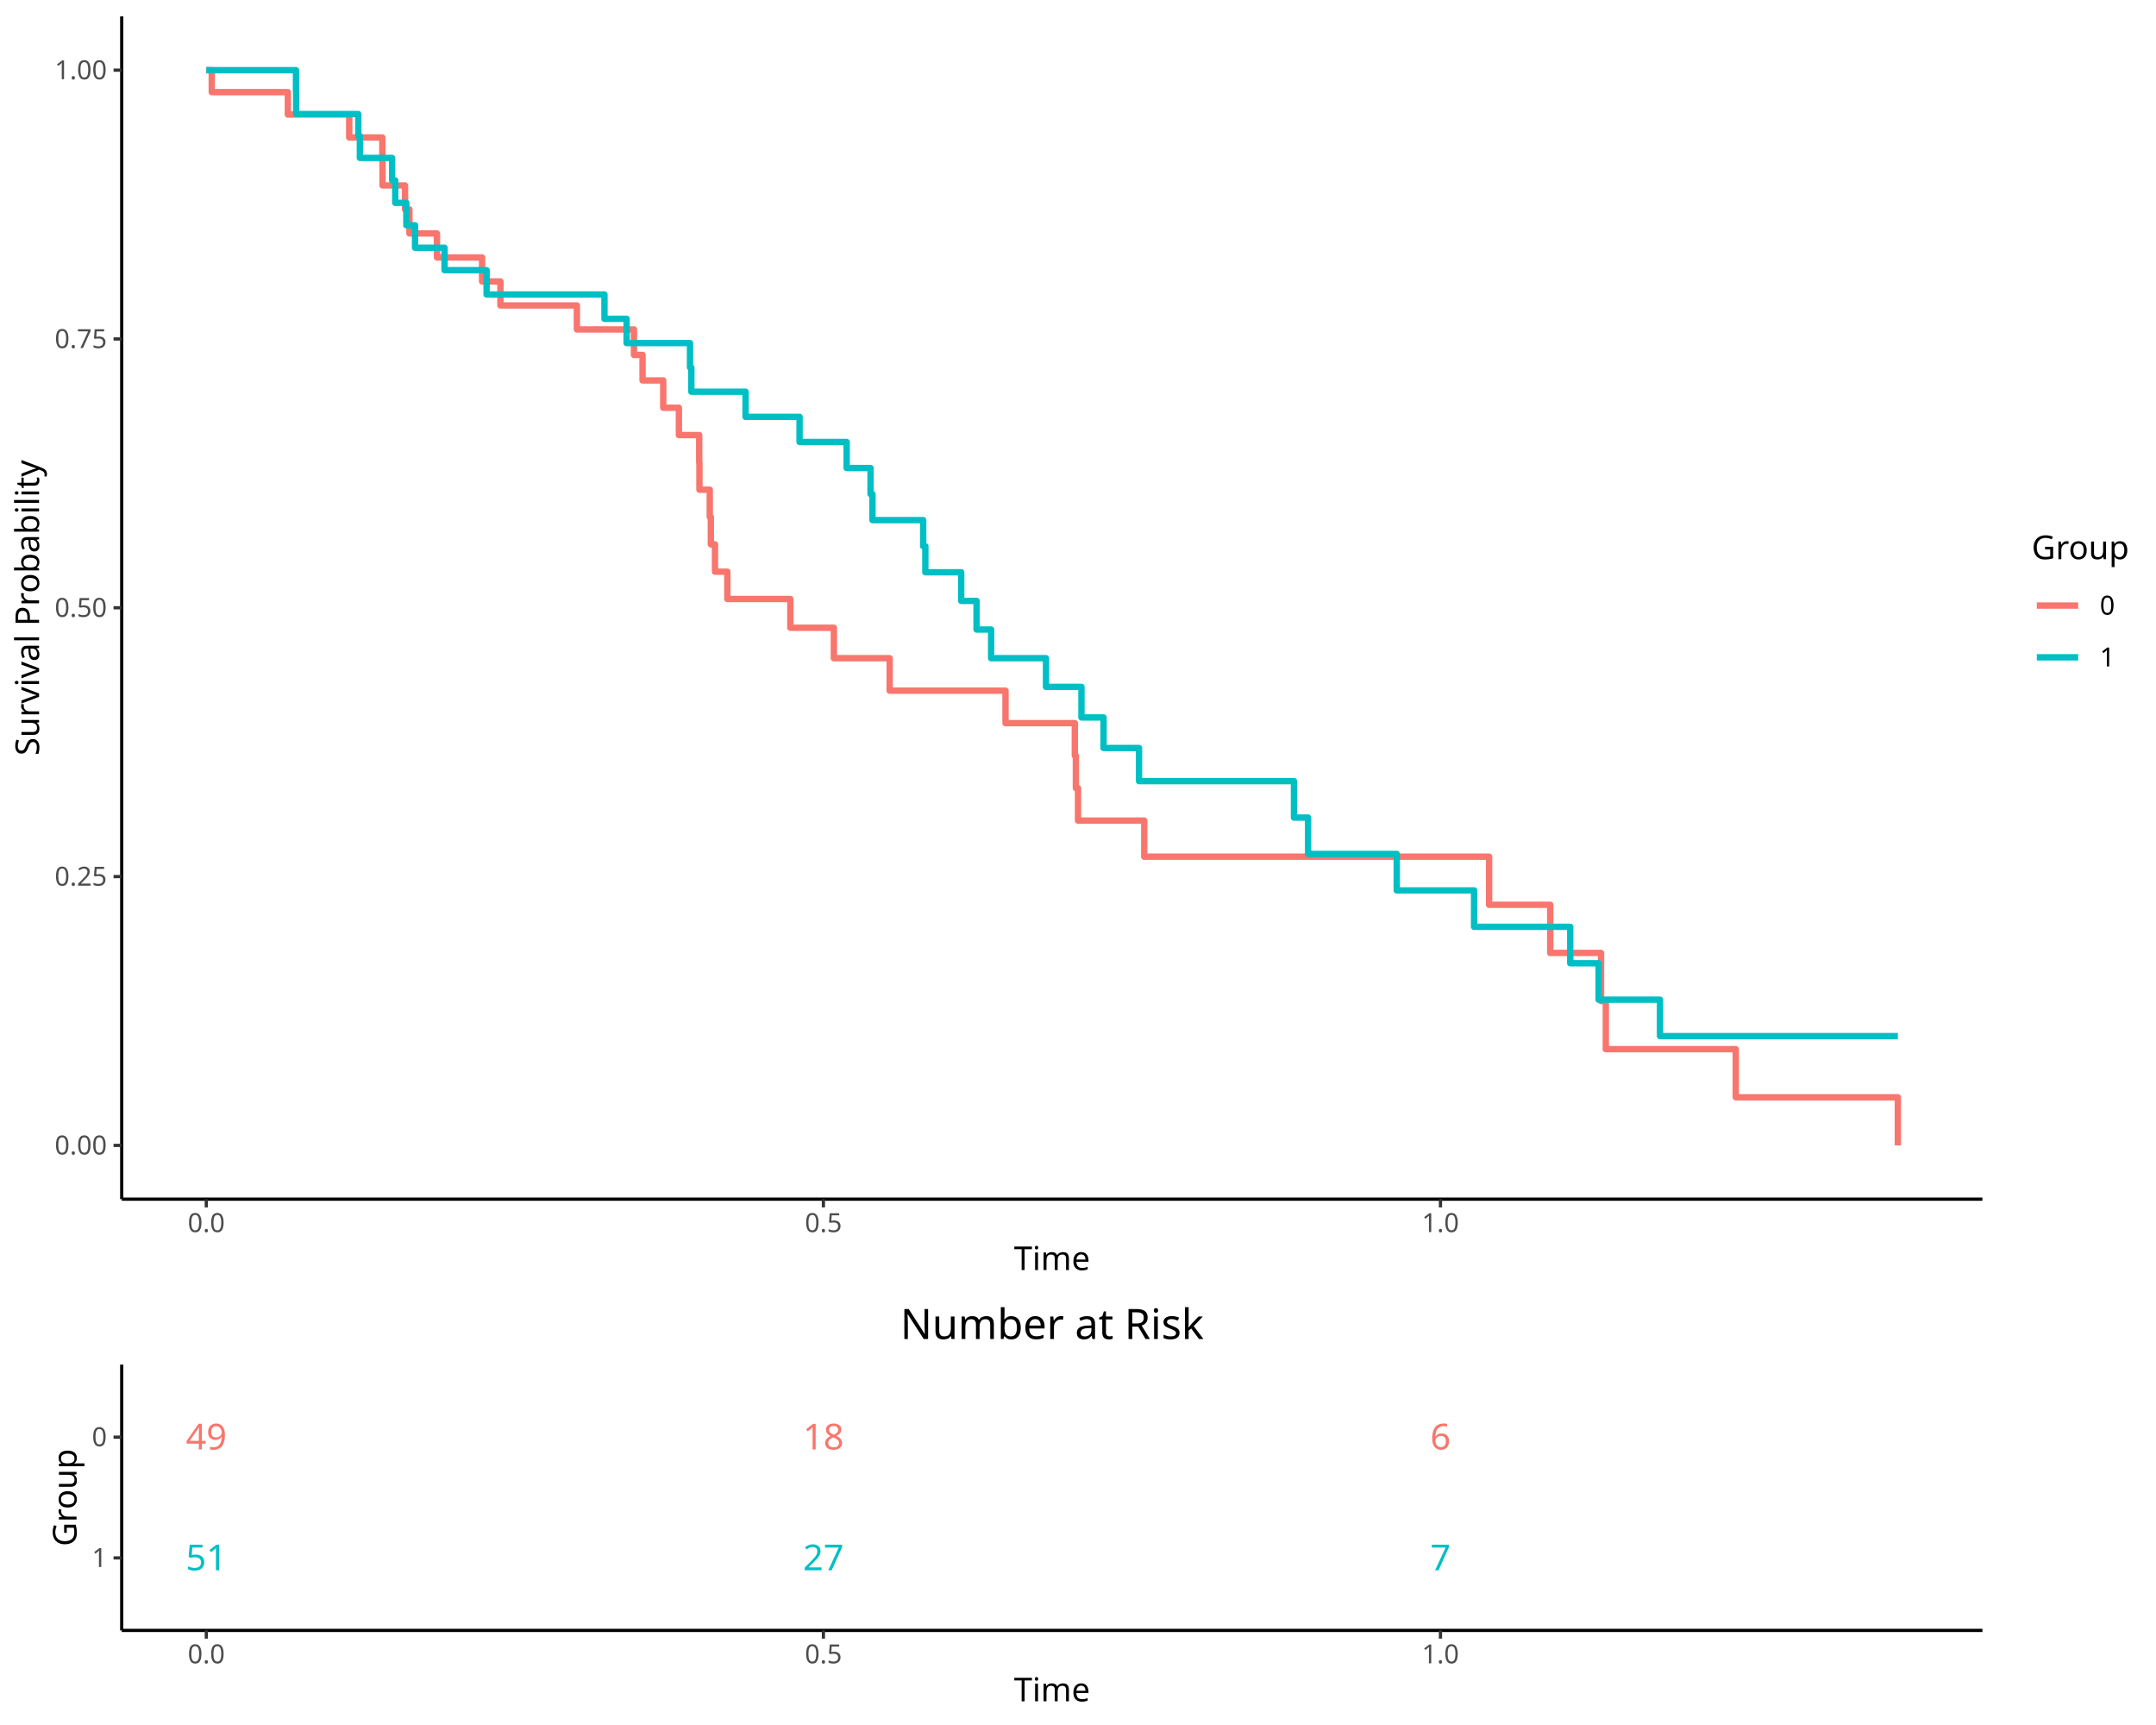
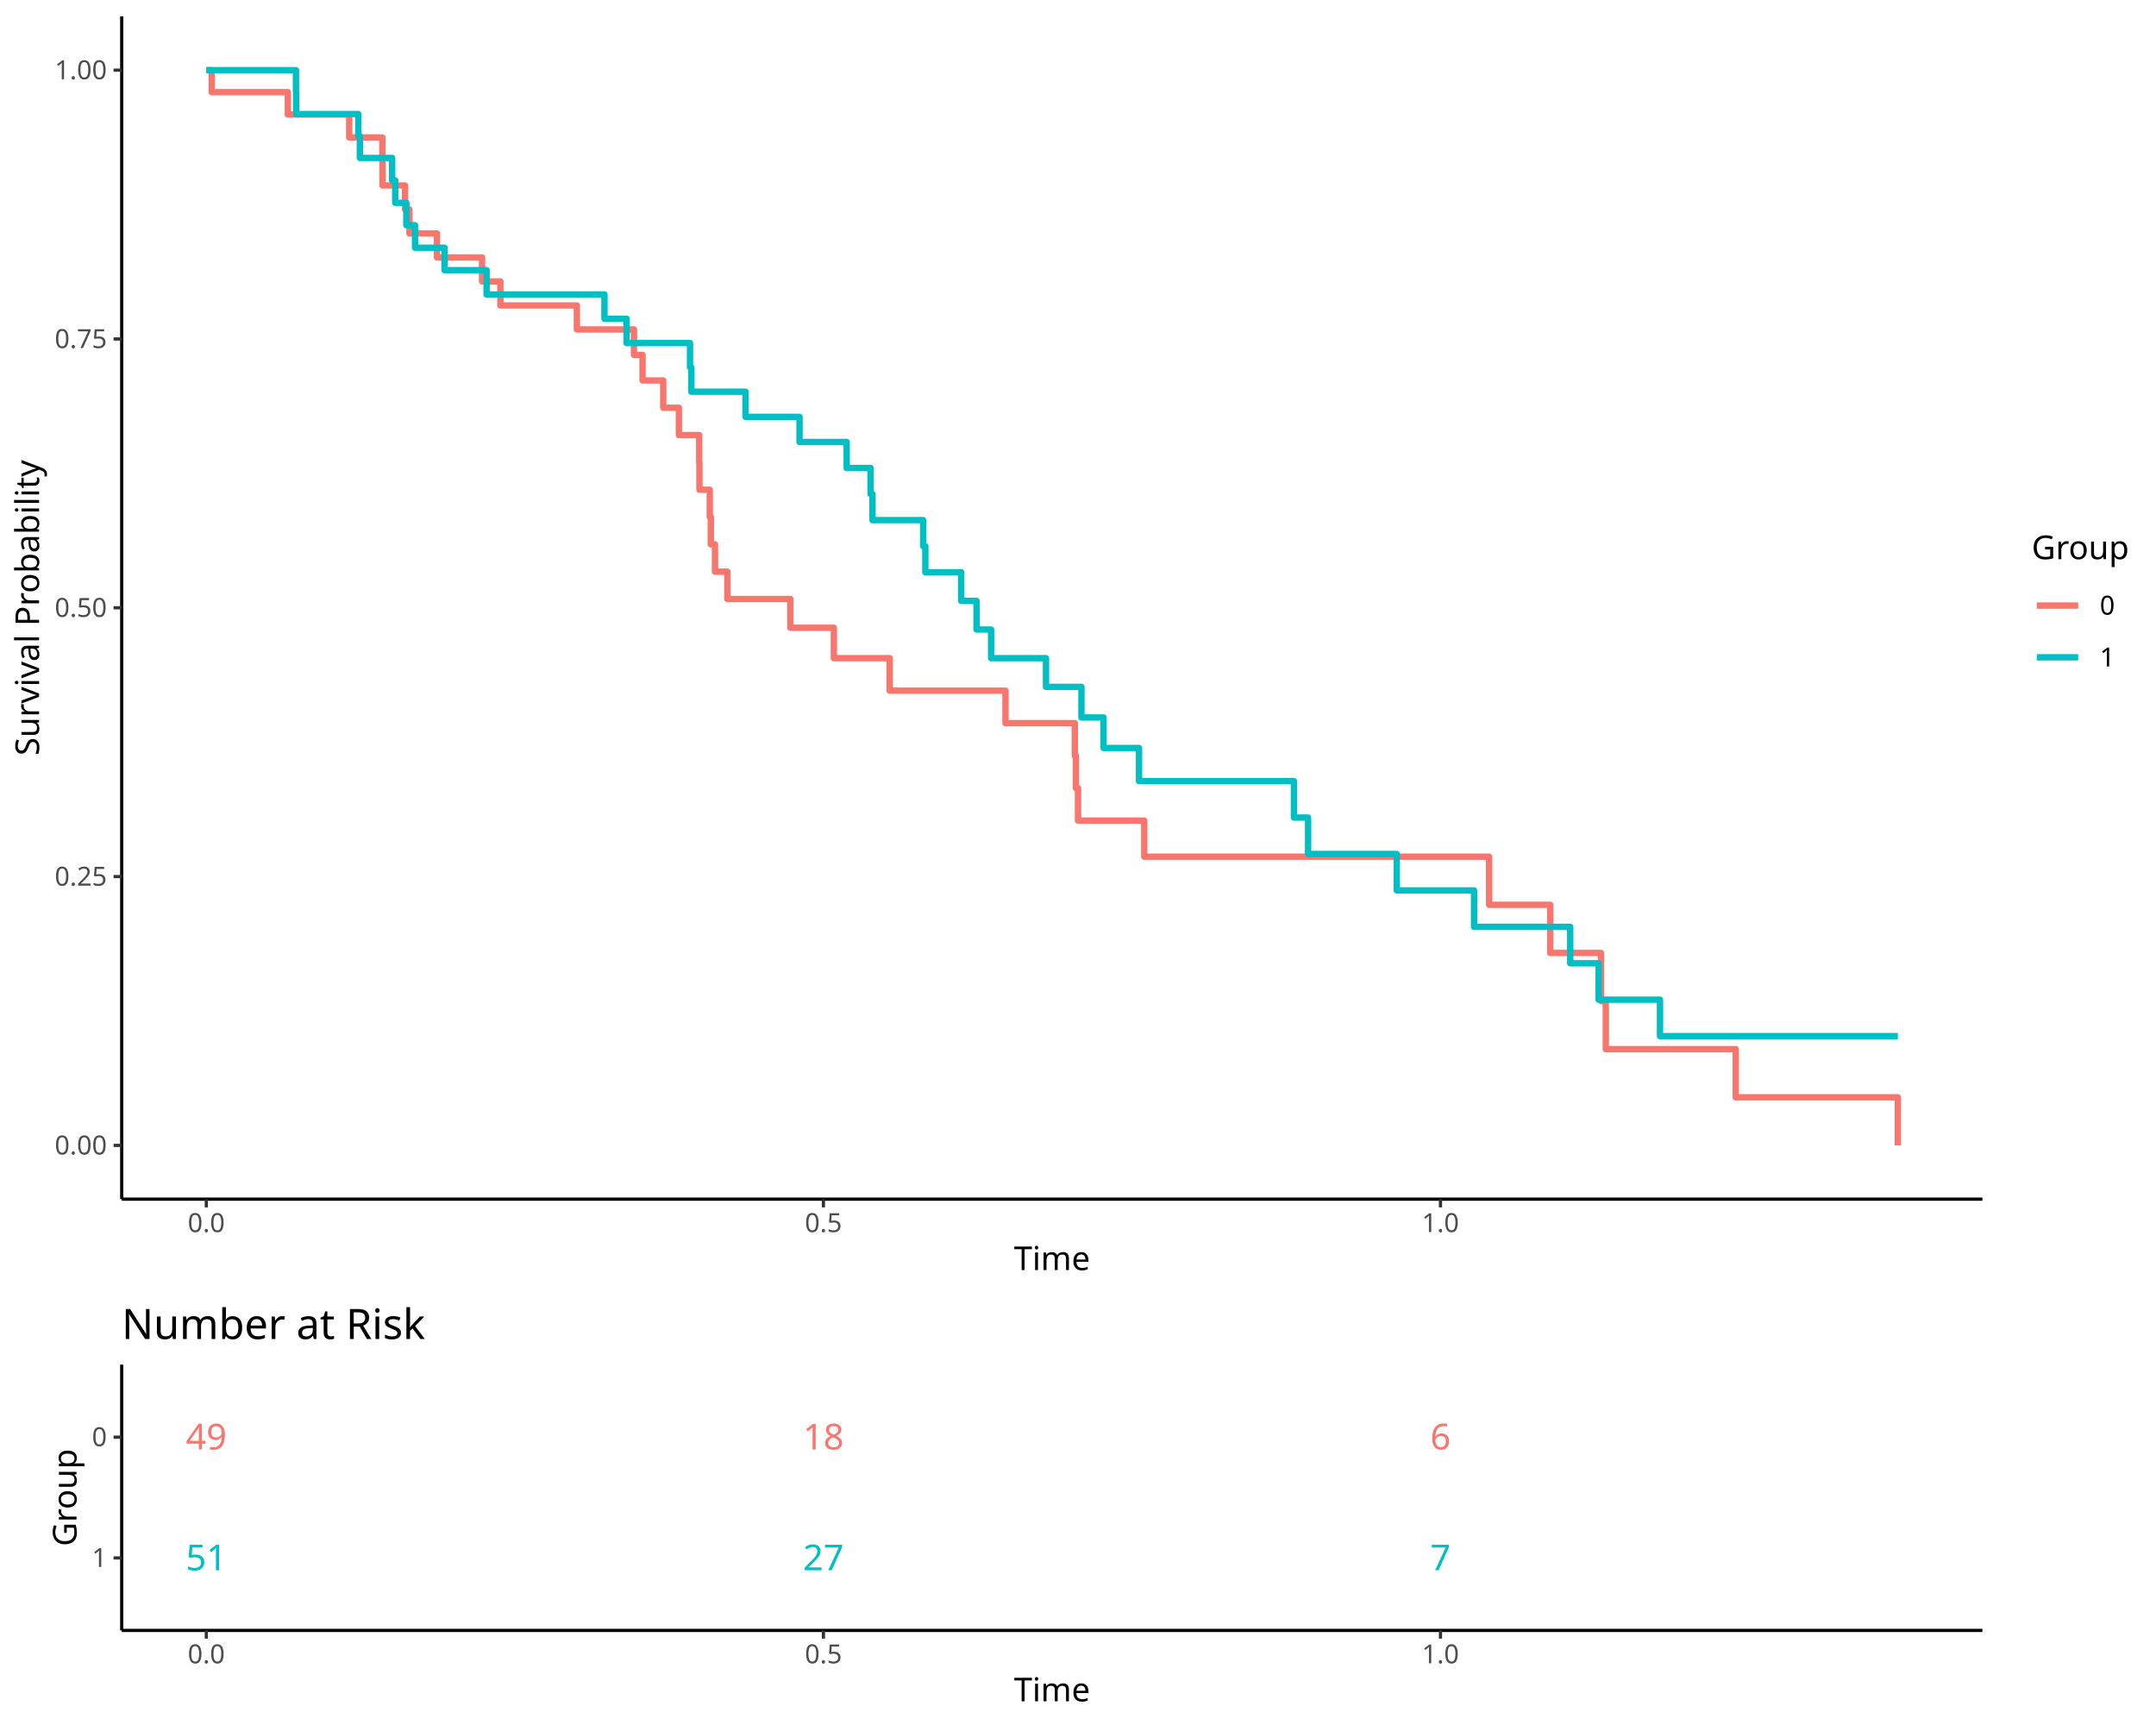
<svg xmlns="http://www.w3.org/2000/svg" class="svglite" data-engine-version="2.0" width="720.00pt" height="576.00pt" viewBox="0 0 720.00 576.00">
  <defs>
    <style type="text/css">
    .svglite line, .svglite polyline, .svglite polygon, .svglite path, .svglite rect, .svglite circle {
      fill: none;
      stroke: #000000;
      stroke-linecap: round;
      stroke-linejoin: round;
      stroke-miterlimit: 10.00;
    }
  </style>
  </defs>
  <rect width="100%" height="100%" style="stroke: none; fill: #FFFFFF;" />
  <defs>
    <clipPath id="cpMC4wMHw3MjAuMDB8MC4wMHw1NzYuMDA=">
      <rect x="0.00" y="0.00" width="720.00" height="576.00" />
    </clipPath>
  </defs>
  <g clip-path="url(#cpMC4wMHw3MjAuMDB8MC4wMHw1NzYuMDA=)">
</g>
  <defs>
    <clipPath id="cpMC4wMHw3MjAuMDB8MC4wMHw0MzIuMDA=">
      <rect x="0" y="0.00" width="720.00" height="432.00" />
    </clipPath>
  </defs>
  <g clip-path="url(#cpMC4wMHw3MjAuMDB8MC4wMHw0MzIuMDA=)">
    <rect x="0" y="0.00" width="720.00" height="432.00" style="stroke-width: 1.07; stroke: #FFFFFF; fill: #FFFFFF;" />
  </g>
  <g clip-path="url(#cpMC4wMHw3MjAuMDB8MC4wMHw1NzYuMDA=)">
</g>
  <defs>
    <clipPath id="cpNDAuNjV8NjYyLjAzfDUuNDh8NDAwLjQy">
      <rect x="40.65" y="5.48" width="621.38" height="394.94" />
    </clipPath>
  </defs>
  <g clip-path="url(#cpNDAuNjV8NjYyLjAzfDUuNDh8NDAwLjQy)">
    <rect x="40.65" y="5.48" width="621.38" height="394.94" style="stroke-width: 1.07; stroke: none; fill: #FFFFFF;" />
    <polyline points="68.90,23.43 70.72,23.43 70.72,30.76 96.13,30.76 96.13,38.24 98.84,38.24 98.84,38.24 98.89,38.24 98.89,38.24 116.62,38.24 116.62,45.89 119.66,45.89 119.66,45.89 120.18,45.89 120.18,45.89 127.68,45.89 127.68,53.90 127.74,53.90 127.74,61.92 130.95,61.92 130.95,61.92 131.99,61.92 131.99,61.92 135.26,61.92 135.26,69.93 135.70,69.93 135.70,69.93 136.73,69.93 136.73,77.95 138.60,77.95 138.60,77.95 145.92,77.95 145.92,85.96 148.45,85.96 148.45,85.96 160.99,85.96 160.99,93.97 162.50,93.97 162.50,93.97 167.11,93.97 167.11,101.99 192.65,101.99 192.65,110.00 201.86,110.00 201.86,110.00 209.26,110.00 209.26,110.00 211.71,110.00 211.71,118.51 214.58,118.51 214.58,127.03 221.49,127.03 221.49,136.15 226.72,136.15 226.72,145.27 230.43,145.27 230.43,145.27 230.88,145.27 230.88,145.27 233.50,145.27 233.50,154.40 233.58,154.40 233.58,163.52 237.03,163.52 237.03,172.64 237.39,172.64 237.39,181.77 238.77,181.77 238.77,190.89 242.90,190.89 242.90,200.01 248.98,200.01 248.98,200.01 263.94,200.01 263.94,209.61 267.01,209.61 267.01,209.61 278.47,209.61 278.47,219.78 282.74,219.78 282.74,219.78 290.72,219.78 290.72,219.78 291.37,219.78 291.37,219.78 297.11,219.78 297.11,230.63 308.30,230.63 308.30,230.63 309.02,230.63 309.02,230.63 321.00,230.63 321.00,230.63 326.12,230.63 326.12,230.63 330.99,230.63 330.99,230.63 335.79,230.63 335.79,241.47 349.31,241.47 349.31,241.47 358.94,241.47 358.94,252.32 359.29,252.32 359.29,263.16 360.01,263.16 360.01,274.01 361.15,274.01 361.15,274.01 368.53,274.01 368.53,274.01 380.38,274.01 380.38,274.01 382.12,274.01 382.12,286.06 432.12,286.06 432.12,286.06 436.84,286.06 436.84,286.06 466.44,286.06 466.44,286.06 492.27,286.06 492.27,286.06 497.29,286.06 497.29,302.13 517.71,302.13 517.71,318.20 524.38,318.20 524.38,318.20 533.86,318.20 533.86,318.20 534.67,318.20 534.67,334.26 536.26,334.26 536.26,350.33 554.36,350.33 554.36,350.33 579.66,350.33 579.66,366.40 633.79,366.40 633.79,382.47 " style="stroke-width: 2.13; stroke: #F8766D; stroke-linecap: butt;" />
    <polyline points="68.90,23.43 70.72,23.43 70.72,23.43 96.13,23.43 96.13,23.43 98.84,23.43 98.84,30.76 98.89,30.76 98.89,38.09 116.62,38.09 116.62,38.09 119.66,38.09 119.66,45.41 120.18,45.41 120.18,52.74 127.68,52.74 127.68,52.74 127.74,52.74 127.74,52.74 130.95,52.74 130.95,60.23 131.99,60.23 131.99,67.73 135.26,67.73 135.26,67.73 135.70,67.73 135.70,75.22 136.73,75.22 136.73,75.22 138.60,75.22 138.60,82.72 145.92,82.72 145.92,82.72 148.45,82.72 148.45,90.21 160.99,90.21 160.99,90.21 162.50,90.21 162.50,98.33 167.11,98.33 167.11,98.33 192.65,98.33 192.65,98.33 201.86,98.33 201.86,106.45 209.26,106.45 209.26,114.56 211.71,114.56 211.71,114.56 214.58,114.56 214.58,114.56 221.49,114.56 221.49,114.56 226.72,114.56 226.72,114.56 230.43,114.56 230.43,122.68 230.88,122.68 230.88,130.80 233.50,130.80 233.50,130.80 233.58,130.80 233.58,130.80 237.03,130.80 237.03,130.80 237.39,130.80 237.39,130.80 238.77,130.80 238.77,130.80 242.90,130.80 242.90,130.80 248.98,130.80 248.98,139.19 263.94,139.19 263.94,139.19 267.01,139.19 267.01,147.58 278.47,147.58 278.47,147.58 282.74,147.58 282.74,156.28 290.72,156.28 290.72,164.98 291.37,164.98 291.37,173.68 297.11,173.68 297.11,173.68 308.30,173.68 308.30,182.38 309.02,182.38 309.02,191.08 321.00,191.08 321.00,200.64 326.12,200.64 326.12,210.21 330.99,210.21 330.99,219.78 335.79,219.78 335.79,219.78 349.31,219.78 349.31,229.35 358.94,229.35 358.94,229.35 359.29,229.35 359.29,229.35 360.01,229.35 360.01,229.35 361.15,229.35 361.15,239.56 368.53,239.56 368.53,249.77 380.38,249.77 380.38,260.83 382.12,260.83 382.12,260.83 432.12,260.83 432.12,272.99 436.84,272.99 436.84,285.15 466.44,285.15 466.44,297.32 492.27,297.32 492.27,309.48 497.29,309.48 497.29,309.48 517.71,309.48 517.71,309.48 524.38,309.48 524.38,321.65 533.86,321.65 533.86,333.81 534.67,333.81 534.67,333.81 536.26,333.81 536.26,333.81 554.36,333.81 554.36,345.97 579.66,345.97 579.66,345.97 633.79,345.97 633.79,345.97 " style="stroke-width: 2.13; stroke: #00BFC4; stroke-linecap: butt;" />
  </g>
  <g clip-path="url(#cpMC4wMHw3MjAuMDB8MC4wMHw1NzYuMDA=)">
    <polyline points="40.65,400.42 40.65,5.48 " style="stroke-width: 1.07; stroke-linecap: butt;" />
    <text x="35.72" y="385.49" text-anchor="end" style="font-size: 8.80px; fill: #4D4D4D; font-family: sans;" textLength="17.13px" lengthAdjust="spacingAndGlyphs">0.00</text>
    <text x="35.72" y="295.73" text-anchor="end" style="font-size: 8.80px; fill: #4D4D4D; font-family: sans;" textLength="17.13px" lengthAdjust="spacingAndGlyphs">0.25</text>
    <text x="35.72" y="205.98" text-anchor="end" style="font-size: 8.80px; fill: #4D4D4D; font-family: sans;" textLength="17.13px" lengthAdjust="spacingAndGlyphs">0.50</text>
    <text x="35.72" y="116.22" text-anchor="end" style="font-size: 8.80px; fill: #4D4D4D; font-family: sans;" textLength="17.13px" lengthAdjust="spacingAndGlyphs">0.75</text>
    <text x="35.72" y="26.46" text-anchor="end" style="font-size: 8.80px; fill: #4D4D4D; font-family: sans;" textLength="17.13px" lengthAdjust="spacingAndGlyphs">1.00</text>
    <polyline points="37.92,382.47 40.65,382.47 " style="stroke-width: 1.07; stroke: #333333; stroke-linecap: butt;" />
    <polyline points="37.92,292.71 40.65,292.71 " style="stroke-width: 1.07; stroke: #333333; stroke-linecap: butt;" />
    <polyline points="37.92,202.95 40.65,202.95 " style="stroke-width: 1.07; stroke: #333333; stroke-linecap: butt;" />
    <polyline points="37.92,113.19 40.65,113.19 " style="stroke-width: 1.07; stroke: #333333; stroke-linecap: butt;" />
    <polyline points="37.92,23.43 40.65,23.43 " style="stroke-width: 1.07; stroke: #333333; stroke-linecap: butt;" />
    <polyline points="40.65,400.42 662.03,400.42 " style="stroke-width: 1.07; stroke-linecap: butt;" />
    <polyline points="68.90,403.16 68.90,400.42 " style="stroke-width: 1.07; stroke: #333333; stroke-linecap: butt;" />
    <polyline points="274.98,403.16 274.98,400.42 " style="stroke-width: 1.07; stroke: #333333; stroke-linecap: butt;" />
    <polyline points="481.05,403.16 481.05,400.42 " style="stroke-width: 1.07; stroke: #333333; stroke-linecap: butt;" />
    <text x="68.90" y="411.40" text-anchor="middle" style="font-size: 8.80px; fill: #4D4D4D; font-family: sans;" textLength="12.23px" lengthAdjust="spacingAndGlyphs">0.0</text>
    <text x="274.98" y="411.40" text-anchor="middle" style="font-size: 8.80px; fill: #4D4D4D; font-family: sans;" textLength="12.23px" lengthAdjust="spacingAndGlyphs">0.5</text>
    <text x="481.05" y="411.40" text-anchor="middle" style="font-size: 8.80px; fill: #4D4D4D; font-family: sans;" textLength="12.23px" lengthAdjust="spacingAndGlyphs">1.0</text>
    <text x="351.34" y="424.10" text-anchor="middle" style="font-size: 11.00px; font-family: sans;" textLength="24.45px" lengthAdjust="spacingAndGlyphs">Time</text>
    <text transform="translate(13.05,202.95) rotate(-90)" text-anchor="middle" style="font-size: 11.00px; font-family: sans;" textLength="93.55px" lengthAdjust="spacingAndGlyphs">Survival Probability</text>
    <rect x="672.99" y="172.29" width="41.53" height="61.32" style="stroke-width: 1.07; stroke: none; fill: #FFFFFF;" />
    <text x="678.47" y="186.71" style="font-size: 11.00px; font-family: sans;" textLength="30.58px" lengthAdjust="spacingAndGlyphs">Group</text>
    <rect x="678.47" y="193.57" width="17.28" height="17.28" style="stroke-width: 1.07; stroke: none; fill: #FFFFFF;" />
    <line x1="680.20" y1="202.21" x2="694.02" y2="202.21" style="stroke-width: 2.13; stroke: #F8766D; stroke-linecap: butt;" />
    <rect x="678.47" y="210.85" width="17.28" height="17.28" style="stroke-width: 1.07; stroke: none; fill: #FFFFFF;" />
    <line x1="680.20" y1="219.49" x2="694.02" y2="219.49" style="stroke-width: 2.13; stroke: #00BFC4; stroke-linecap: butt;" />
    <text x="701.23" y="205.24" style="font-size: 8.80px; font-family: sans;" textLength="4.89px" lengthAdjust="spacingAndGlyphs">0</text>
    <text x="701.23" y="222.52" style="font-size: 8.80px; font-family: sans;" textLength="4.89px" lengthAdjust="spacingAndGlyphs">1</text>
  </g>
  <defs>
    <clipPath id="cpMC4wMHw3MjAuMDB8NDMyLjAwfDU3Ni4wMA==">
      <rect x="0.00" y="432.00" width="720.00" height="144.00" />
    </clipPath>
  </defs>
  <g clip-path="url(#cpMC4wMHw3MjAuMDB8NDMyLjAwfDU3Ni4wMA==)">
    <rect x="0.00" y="432.00" width="720.00" height="144.00" style="stroke-width: 1.07; stroke: #FFFFFF; fill: #FFFFFF;" />
  </g>
  <g clip-path="url(#cpMC4wMHw3MjAuMDB8MC4wMHw1NzYuMDA=)">
</g>
  <defs>
    <clipPath id="cpNDAuNjV8NjYyLjAzfDQ1NS42N3w1NDQuNDI=">
      <rect x="40.65" y="455.67" width="621.38" height="88.74" />
    </clipPath>
  </defs>
  <g clip-path="url(#cpNDAuNjV8NjYyLjAzfDQ1NS42N3w1NDQuNDI=)">
    <rect x="40.65" y="455.67" width="621.38" height="88.74" style="stroke-width: 1.07; stroke: none; fill: #FFFFFF;" />
    <text x="68.90" y="483.99" text-anchor="middle" style="font-size: 11.95px; fill: #F8766D; font-family: sans;" textLength="13.29px" lengthAdjust="spacingAndGlyphs">49</text>
    <text x="274.98" y="483.99" text-anchor="middle" style="font-size: 11.95px; fill: #F8766D; font-family: sans;" textLength="13.29px" lengthAdjust="spacingAndGlyphs">18</text>
    <text x="481.05" y="483.99" text-anchor="middle" style="font-size: 11.95px; fill: #F8766D; font-family: sans;" textLength="6.65px" lengthAdjust="spacingAndGlyphs">6</text>
    <text x="68.90" y="524.33" text-anchor="middle" style="font-size: 11.95px; fill: #00BFC4; font-family: sans;" textLength="13.29px" lengthAdjust="spacingAndGlyphs">51</text>
    <text x="274.98" y="524.33" text-anchor="middle" style="font-size: 11.95px; fill: #00BFC4; font-family: sans;" textLength="13.29px" lengthAdjust="spacingAndGlyphs">27</text>
    <text x="481.05" y="524.33" text-anchor="middle" style="font-size: 11.95px; fill: #00BFC4; font-family: sans;" textLength="6.65px" lengthAdjust="spacingAndGlyphs">7</text>
  </g>
  <g clip-path="url(#cpMC4wMHw3MjAuMDB8MC4wMHw1NzYuMDA=)">
    <polyline points="40.65,544.42 40.65,455.67 " style="stroke-width: 1.07; stroke-linecap: butt;" />
    <text x="35.72" y="523.24" text-anchor="end" style="font-size: 8.80px; fill: #4D4D4D; font-family: sans;" textLength="4.89px" lengthAdjust="spacingAndGlyphs">1</text>
    <text x="35.72" y="482.90" text-anchor="end" style="font-size: 8.80px; fill: #4D4D4D; font-family: sans;" textLength="4.89px" lengthAdjust="spacingAndGlyphs">0</text>
    <polyline points="37.92,520.21 40.65,520.21 " style="stroke-width: 1.07; stroke: #333333; stroke-linecap: butt;" />
    <polyline points="37.92,479.88 40.65,479.88 " style="stroke-width: 1.07; stroke: #333333; stroke-linecap: butt;" />
    <polyline points="40.65,544.42 662.03,544.42 " style="stroke-width: 1.07; stroke-linecap: butt;" />
    <polyline points="68.90,547.16 68.90,544.42 " style="stroke-width: 1.07; stroke: #333333; stroke-linecap: butt;" />
    <polyline points="274.98,547.16 274.98,544.42 " style="stroke-width: 1.07; stroke: #333333; stroke-linecap: butt;" />
    <polyline points="481.05,547.16 481.05,544.42 " style="stroke-width: 1.07; stroke: #333333; stroke-linecap: butt;" />
    <text x="68.90" y="555.40" text-anchor="middle" style="font-size: 8.80px; fill: #4D4D4D; font-family: sans;" textLength="12.23px" lengthAdjust="spacingAndGlyphs">0.0</text>
    <text x="274.98" y="555.40" text-anchor="middle" style="font-size: 8.80px; fill: #4D4D4D; font-family: sans;" textLength="12.23px" lengthAdjust="spacingAndGlyphs">0.5</text>
    <text x="481.05" y="555.40" text-anchor="middle" style="font-size: 8.80px; fill: #4D4D4D; font-family: sans;" textLength="12.23px" lengthAdjust="spacingAndGlyphs">1.0</text>
    <text x="351.34" y="568.10" text-anchor="middle" style="font-size: 11.00px; font-family: sans;" textLength="24.45px" lengthAdjust="spacingAndGlyphs">Time</text>
    <text transform="translate(25.56,500.05) rotate(-90)" text-anchor="middle" style="font-size: 11.00px; font-family: sans;" textLength="30.58px" lengthAdjust="spacingAndGlyphs">Group</text>
-     <text x="351.34" y="447.11" text-anchor="middle" style="font-size: 14.00px; font-family: sans;" textLength="96.49px" lengthAdjust="spacingAndGlyphs">Number at Risk</text>
+     <text x="40.65" y="447.11" style="font-size: 14.00px; font-family: sans;" textLength="96.49px" lengthAdjust="spacingAndGlyphs">Number at Risk</text>
  </g>
</svg>
